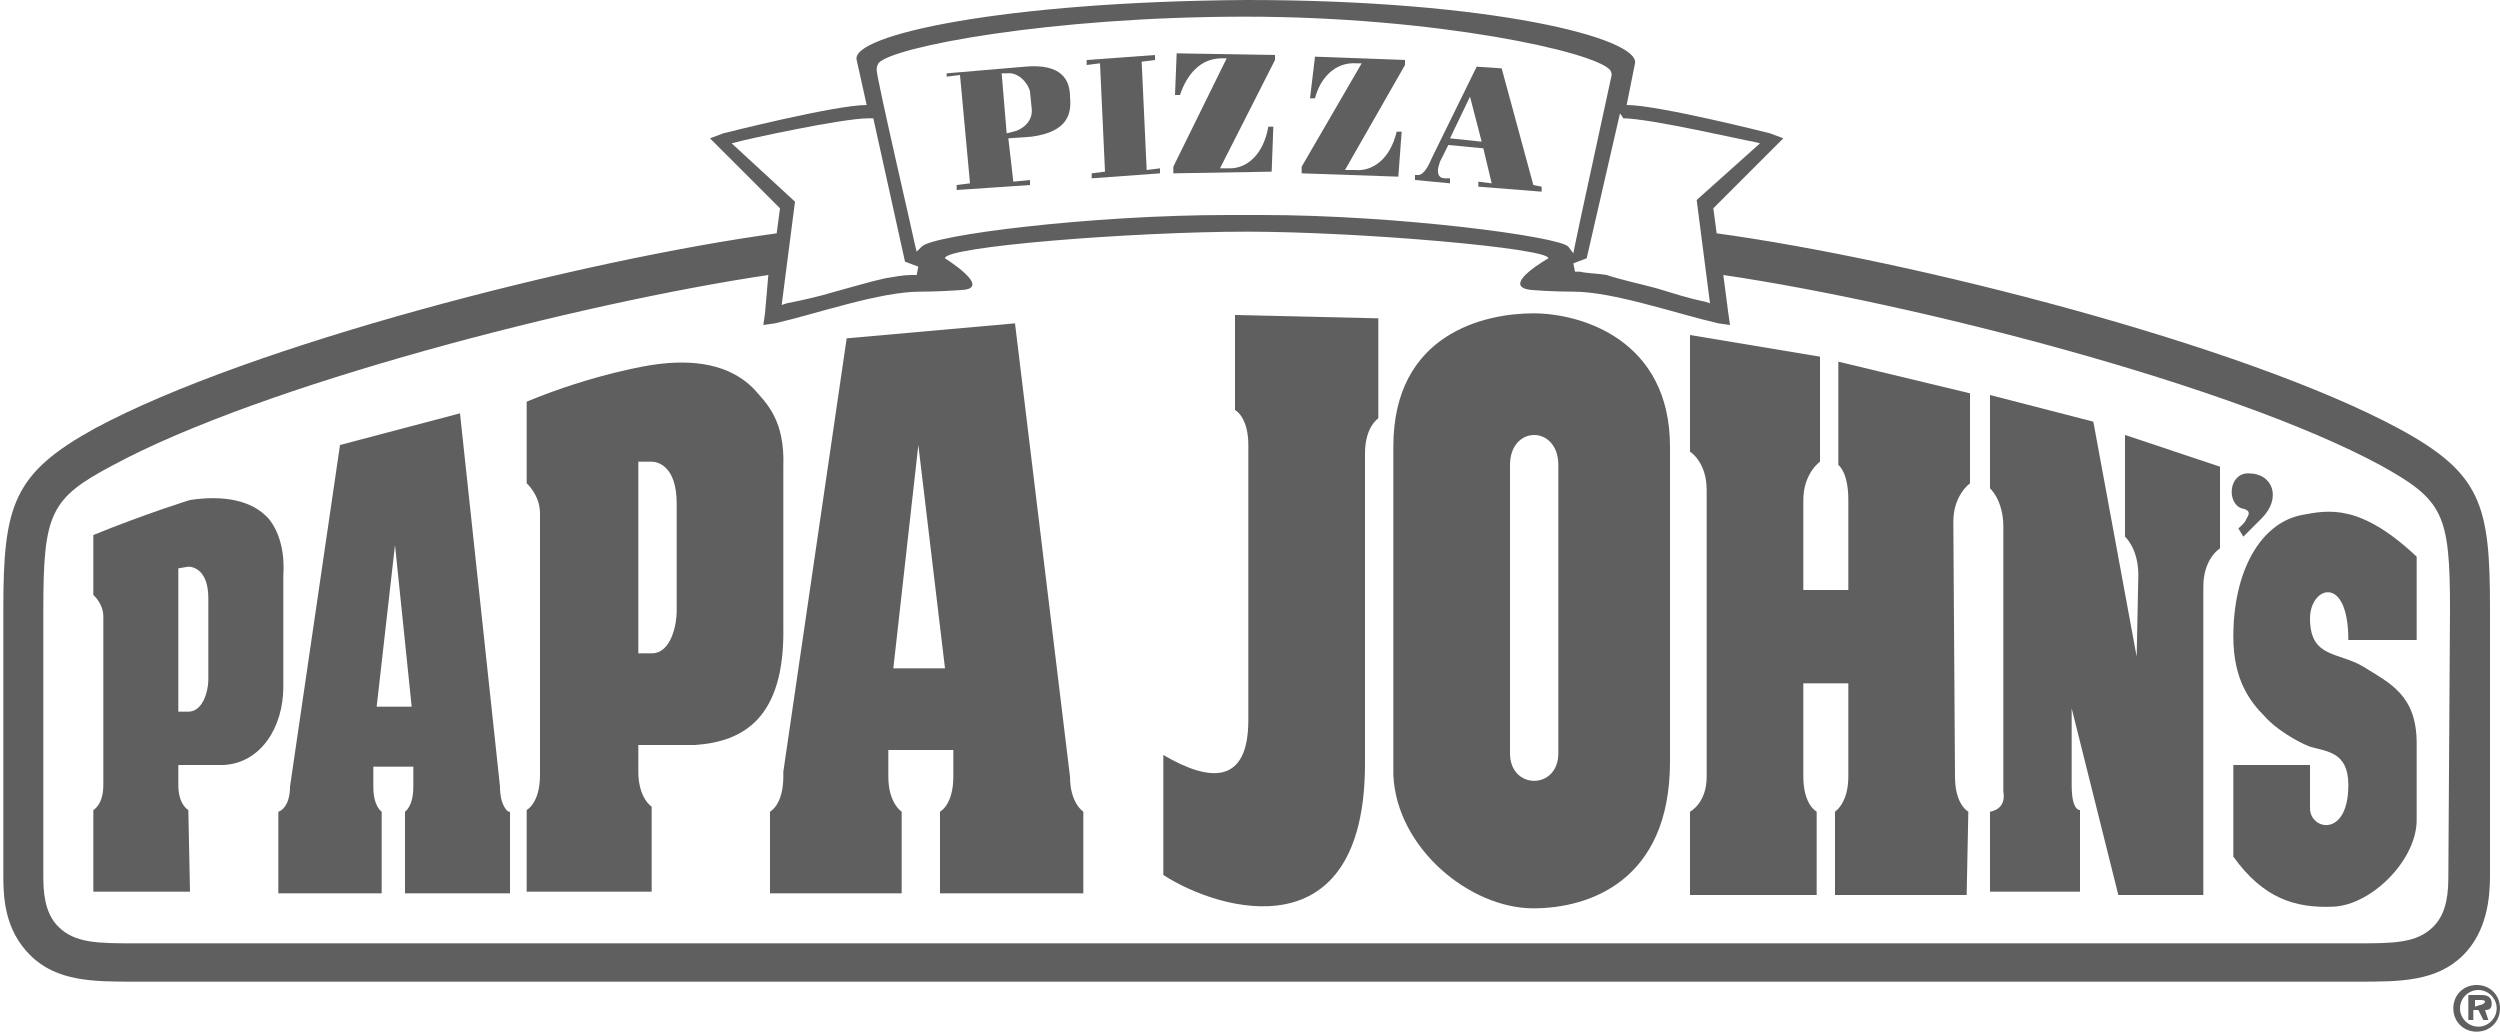
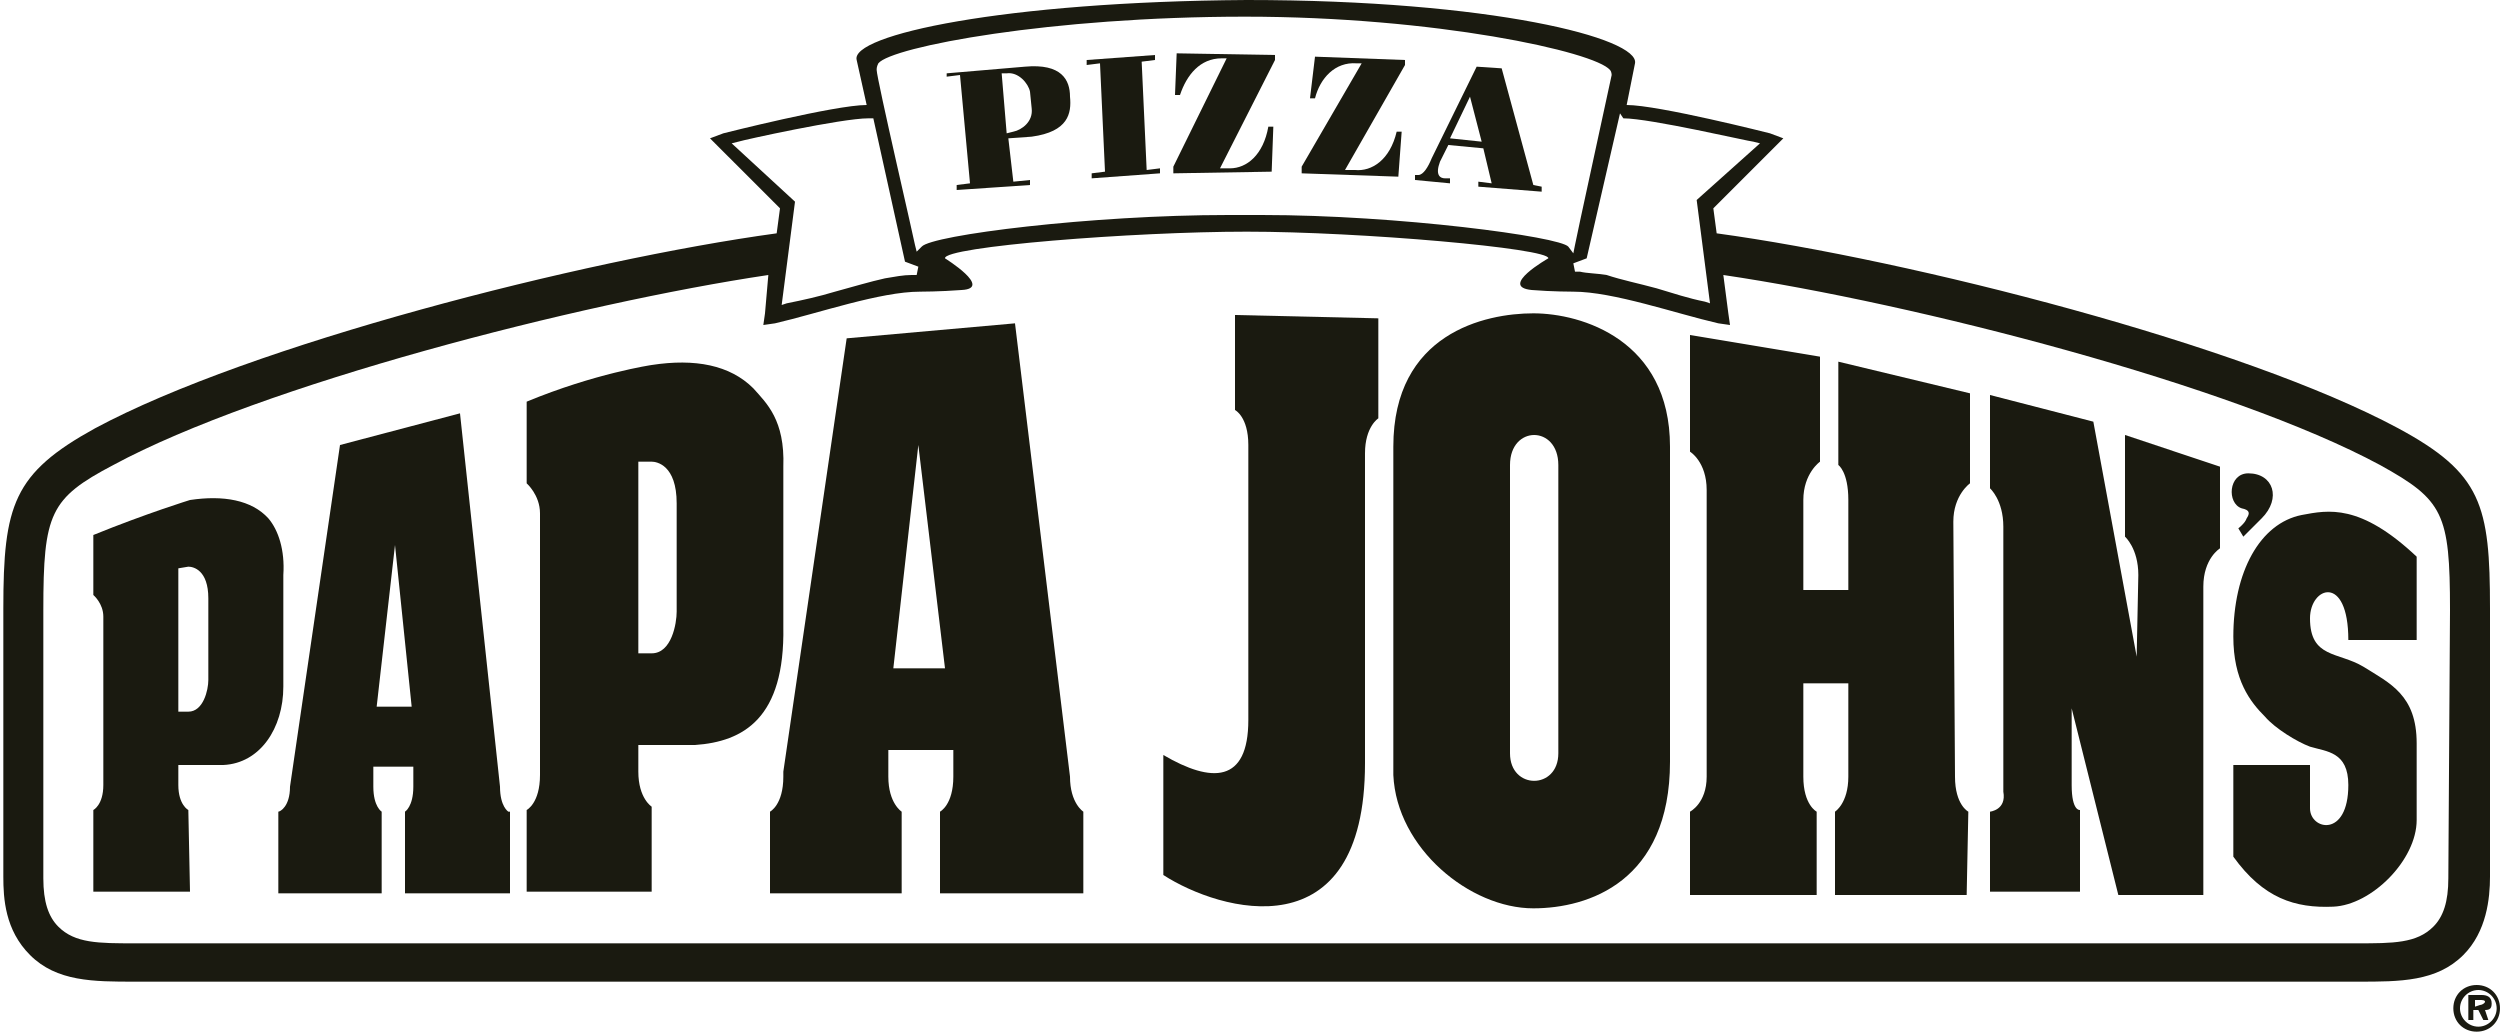
<svg xmlns="http://www.w3.org/2000/svg" version="1.1" id="Layer_1" x="0px" y="0px" viewBox="0 0 150 61.9" style="enable-background:new 0 0 150 61.9;" xml:space="preserve">
  <style type="text/css">
- 	.st0{fill:#605f5f;}
+ 	.st0{fill:#1a1a10;}
</style>
  <g id="humana">
</g>
  <g id="humana_vitality">
</g>
  <g id="jencare">
    <g>
      <path class="st0" d="M147.2,60.5c0-0.8,0.6-1.4,1.4-1.4c0.8,0,1.4,0.6,1.4,1.4s-0.6,1.4-1.4,1.4C147.8,61.9,147.2,61.3,147.2,60.5    z M149.8,60.5c0-0.6-0.5-1.1-1.1-1.1s-1.1,0.5-1.1,1.1s0.5,1.1,1.1,1.1S149.8,61.1,149.8,60.5z M149.3,61.2H149l-0.3-0.6h-0.3v0.6    h-0.3v-1.5h0.8c0.3,0,0.6,0.1,0.6,0.5c0,0.3-0.1,0.4-0.4,0.4L149.3,61.2z M148.8,60.3c0.1,0,0.3-0.1,0.3-0.2s-0.2-0.1-0.3-0.1    h-0.3v0.4L148.8,60.3L148.8,60.3z" />
      <g>
        <path class="st0" d="M11.4,53.5H5.6v-4.9c0,0,0.6-0.3,0.6-1.5V37c0-0.8-0.6-1.3-0.6-1.3v-3.6c3.2-1.3,5.8-2.1,5.8-2.1     c2-0.3,3.7,0,4.7,1.1c0.6,0.7,1,1.9,0.9,3.4c0,0,0,6.5,0,6.7c0,2.5-1.4,4.6-3.6,4.7h-2.7v1.2c0,1.2,0.6,1.5,0.6,1.5L11.4,53.5z      M10.7,34.1v8.6h0.6c0.9,0,1.2-1.3,1.2-1.9v-4.9c0-1.7-0.9-1.9-1.2-1.9L10.7,34.1L10.7,34.1z" />
        <path class="st0" d="M83.6,26.8c0-6.8,5.5-8,8.4-8s8.2,1.6,8.2,8v18.9c0,7.2-4.9,8.8-8.2,8.8c-3.8,0-8.2-3.6-8.4-8V26.8z      M90.6,45.2c0,2.2,2.9,2.2,2.9,0V27.9c0-2.4-2.9-2.4-2.9,0V45.2z" />
        <path class="st0" d="M138.6,45.9H134v5.5c1.8,2.5,3.7,3.1,6,3s5-2.8,5-5.2v-4.6c0-2.9-1.6-3.6-3.2-4.6c-1.5-0.9-3.2-0.5-3.2-2.9     c0-1.9,2.3-2.7,2.3,1.3h4.1v-5c-3.4-3.2-5.3-2.8-6.9-2.5c-2.5,0.5-4.1,3.4-4.1,7.3c0,2.6,1,3.9,1.9,4.8c0.6,0.7,1.9,1.5,2.7,1.8     c1,0.3,2.3,0.3,2.3,2.3c0,3.2-2.3,2.7-2.3,1.4V45.9L138.6,45.9z" />
        <path class="st0" d="M134.3,31.7l0.3,0.5l1.1-1.1c1.2-1.2,0.7-2.7-0.8-2.7c-1.2,0-1.3,1.8-0.4,2.1c0.5,0.1,0.5,0.3,0.3,0.6     C134.7,31.4,134.3,31.7,134.3,31.7z" />
        <path class="st0" d="M17.4,47.2l3-20.5l7.2-1.9L30,47.2c0,1.2,0.5,1.5,0.5,1.5h0.1v4.9h-6.3v-4.9c0,0,0.5-0.3,0.5-1.5V46h-2.4     v1.2c0,1.2,0.5,1.5,0.5,1.5v4.9h-6.2v-4.9C16.8,48.7,17.4,48.4,17.4,47.2z M22.6,42.4h2.1l-1-9.7L22.6,42.4z" />
        <path class="st0" d="M81.9,27.2c0-1.6,0.8-2.1,0.8-2.1v-6l-8.6-0.2v5.7c0,0,0.8,0.4,0.8,2.1v16.5c0,3.8-2.2,3.8-5.1,2.1v7.2     c3.4,2.2,12.1,4.7,12.1-6.7L81.9,27.2L81.9,27.2z" />
        <path class="st0" d="M118.1,48.7c0,0-0.8-0.4-0.8-2.1l-0.1-15.3c0-1.6,1-2.3,1-2.3v-5.4l-7.9-1.9v6.2c0,0,0.6,0.4,0.6,2.1v5.4     h-2.7V30c0-1.6,1-2.3,1-2.3v-6.3l-7.8-1.3v7c0,0,1,0.6,1,2.3v17.2c0,1.6-1,2.1-1,2.1v5h7.6v-5c0,0-0.8-0.4-0.8-2.1V41h2.7v5.6     c0,1.6-0.8,2.1-0.8,2.1v5h7.9L118.1,48.7" />
        <path class="st0" d="M119.4,48.7c0,0,1-0.1,0.8-1.2V31.6c0-1.6-0.8-2.3-0.8-2.3v-5.6l6.2,1.6l2.6,14.1l0.1-4.9     c0-1.6-0.8-2.3-0.8-2.3v-6.1l5.7,1.9v4.9c0,0-1,0.6-1,2.3v18.5h-5.1l-2.8-11.2v4.6c0,1.6,0.5,1.5,0.5,1.5v4.9h-5.4V48.7" />
        <path class="st0" d="M38.3,27.7v11.5h0.8c1.2,0,1.5-1.8,1.5-2.5v-6.5c0-2.3-1.2-2.5-1.5-2.5H38.3z M39.1,53.5h-7.5v-4.9     c0,0,0.8-0.4,0.8-2.1V30.8c0-1.1-0.8-1.8-0.8-1.8v-4.9c4.1-1.7,7.5-2.2,7.5-2.2c2.6-0.4,4.7,0,6.1,1.4c0.8,0.9,1.9,1.9,1.8,4.7     c0,0,0,9.4,0,9.6c0.1,5.5-2.4,6.9-5.3,7.1h-3.4v1.6c0,1.6,0.8,2.1,0.8,2.1V53.5L39.1,53.5z" />
        <path class="st0" d="M47,46.3l3.8-26l10.1-0.9l3.3,27.2c0,1.6,0.8,2.1,0.8,2.1v4.9h-8.6v-4.9c0,0,0.8-0.4,0.8-2.1V45h-3.9v1.6     c0,1.6,0.8,2.1,0.8,2.1v4.9h-7.9v-4.9c0,0,0.8-0.4,0.8-2.1 M53.6,40.1h3.1l-1.6-13.4L53.6,40.1z" />
      </g>
      <g>
        <path class="st0" d="M57.4,11.4v-0.3l0.8-0.1l-0.6-6.5l-0.8,0.1V4.4L61.5,4c2.2-0.2,2.7,0.8,2.7,1.8c0.1,1-0.1,2.1-2.3,2.4     l-1.4,0.1l0.3,2.6l1-0.1v0.3L57.4,11.4z M60.4,8l0.4-0.1c0.5-0.1,1.2-0.6,1.1-1.4l-0.1-1c-0.1-0.5-0.7-1.2-1.4-1.1h-0.3L60.4,8z" />
        <path class="st0" d="M65.5,10.7v-0.3l0.8-0.1L66,3.8l-0.8,0.1V3.6l4.1-0.3v0.3l-0.8,0.1l0.3,6.5l0.8-0.1v0.3L65.5,10.7z" />
        <path class="st0" d="M76.5,3.3v0.3l-3.3,6.5h0.6c1,0,2-0.8,2.3-2.5h0.3l-0.1,2.7l-5.9,0.1V10l3.2-6.5h-0.3c-1.3,0-2.1,1-2.5,2.2     h-0.3l0.1-2.5L76.5,3.3L76.5,3.3z" />
        <path class="st0" d="M84.3,3.6v0.3l-3.6,6.3h0.6c1,0.1,2.1-0.6,2.5-2.3h0.3l-0.2,2.7l-5.8-0.2V10l3.6-6.2h-0.3     c-1.3-0.1-2.2,0.9-2.5,2.1h-0.3l0.3-2.5L84.3,3.6z" />
        <path class="st0" d="M84.9,10.8v-0.3h0.2c0.3,0,0.6-0.5,0.8-1L88.6,4l1.5,0.1l1.9,7l0.5,0.1v0.3l-3.8-0.3v-0.3l0.8,0.1L89,8.9     l-2.1-0.2l-0.5,1c-0.3,0.8,0,1,0.3,1H87V11L84.9,10.8z M88.2,5.8L87,8.3l1.9,0.2L88.2,5.8z" />
      </g>
      <path class="st0" d="M143.9,25.7c-9.3-5-29.2-10.1-40.9-11.7l-0.2-1.5l3.7-3.7l0.5-0.5L106.2,8c0,0-6.7-1.7-8.6-1.7l0.5-2.5    C98.4,2.3,89.5,0,74.8,0C60.2,0.1,51,2.1,51.4,3.6L52,6.3c-1.9,0-8.6,1.7-8.6,1.7l-0.8,0.3l0.5,0.5l3.7,3.7L46.6,14    C34.9,15.6,15,20.7,5.7,25.7c-4.9,2.7-5.5,4.6-5.5,10.8v16.1c0,1.3,0.1,3.2,1.6,4.7c1.6,1.6,3.8,1.6,6.3,1.6h0.2h133h0.2    c2.5,0,4.7,0,6.3-1.6c1.4-1.4,1.6-3.4,1.6-4.7V36.5C149.4,30.3,148.9,28.4,143.9,25.7z M97.4,7.1c1.6,0,7.6,1.4,7.8,1.4l0.4,0.1    l-3.8,3.4l0.8,6.2l-0.3-0.1c-1-0.2-1.9-0.5-2.9-0.8c-1.1-0.3-2.1-0.5-3-0.8c-0.6-0.1-1.2-0.1-1.6-0.2h-0.3l-0.1-0.5l0.8-0.3l2-8.7    L97.4,7.1z M52.7,3.8c0.8-1,10.4-2.8,22-2.8c11.4,0,21,2.1,21.9,3.2c0.1,0.1,0.1,0.3,0.1,0.3c-0.1,0.5-2.2,10.1-2.2,10.2l-0.1,0.5    l-0.3-0.4c-0.5-0.6-10.2-1.9-18.4-1.9c-0.3,0-0.6,0-1,0c-0.3,0-0.6,0-1,0c-8.2,0-17.8,1.2-18.4,1.9L55,15.1l-0.1-0.4    c0-0.1-2.3-10-2.3-10.5C52.6,4.1,52.6,4,52.7,3.8z M43.9,8.6l0.4-0.1c0.3-0.1,6.2-1.4,7.8-1.4h0.3l1.9,8.6l0.8,0.3L55,16.5h-0.3    c-0.5,0-1,0.1-1.6,0.2c-0.9,0.2-1.9,0.5-3,0.8c-1,0.3-1.9,0.5-2.9,0.7l-0.3,0.1l0.8-6.2L43.9,8.6z M146.9,52.7    c0,1.4-0.3,2.3-0.9,2.9c-1,1-2.4,1-4.6,1h-0.2H8.2H8.1c-2.2,0-3.6,0-4.6-1c-0.6-0.6-0.9-1.5-0.9-2.9V36.6c0-5.8,0.4-6.7,4.2-8.7    c8.9-4.8,27.9-9.7,39.3-11.4l-0.2,2.3l-0.1,0.7l0.7-0.1c2.6-0.6,6.3-1.9,8.7-1.9c0,0,1.2,0,2.5-0.1c1.9-0.1-1-1.9-1-1.9    c-0.1-0.7,11.3-1.6,18.1-1.6s18.2,1,18.1,1.6c0,0-3,1.7-1,1.9c1.2,0.1,2.5,0.1,2.5,0.1c2.4,0,6.1,1.3,8.7,1.9l0.7,0.1l-0.1-0.7    l-0.3-2.3c11.5,1.7,30.5,6.6,39.4,11.4c3.8,2.1,4.2,2.9,4.2,8.7L146.9,52.7L146.9,52.7z" />
    </g>
  </g>
  <g id="great_for_you">
</g>
  <g id="dr._shep">
</g>
  <g id="ge">
</g>
  <g id="aha">
</g>
  <g id="diamond">
</g>
  <g id="brown_foreman">
</g>
  <g id="masterbrand">
</g>
  <g id="aristokraft">
</g>
  <g id="decora">
</g>
  <g id="gaither">
</g>
  <g id="unbridled_eve">
</g>
  <g id="papa_johns">
</g>
  <g id="dr_jan">
</g>
  <g id="lawn_pro">
</g>
  <g id="goo">
</g>
  <g id="b__x26__b">
</g>
  <g id="mindy_smith">
</g>
  <g id="tesseract">
</g>
  <g id="grandparents.com">
</g>
  <g id="ican">
</g>
  <g id="my_well_being">
</g>
  <g id="apple_patch">
</g>
</svg>
